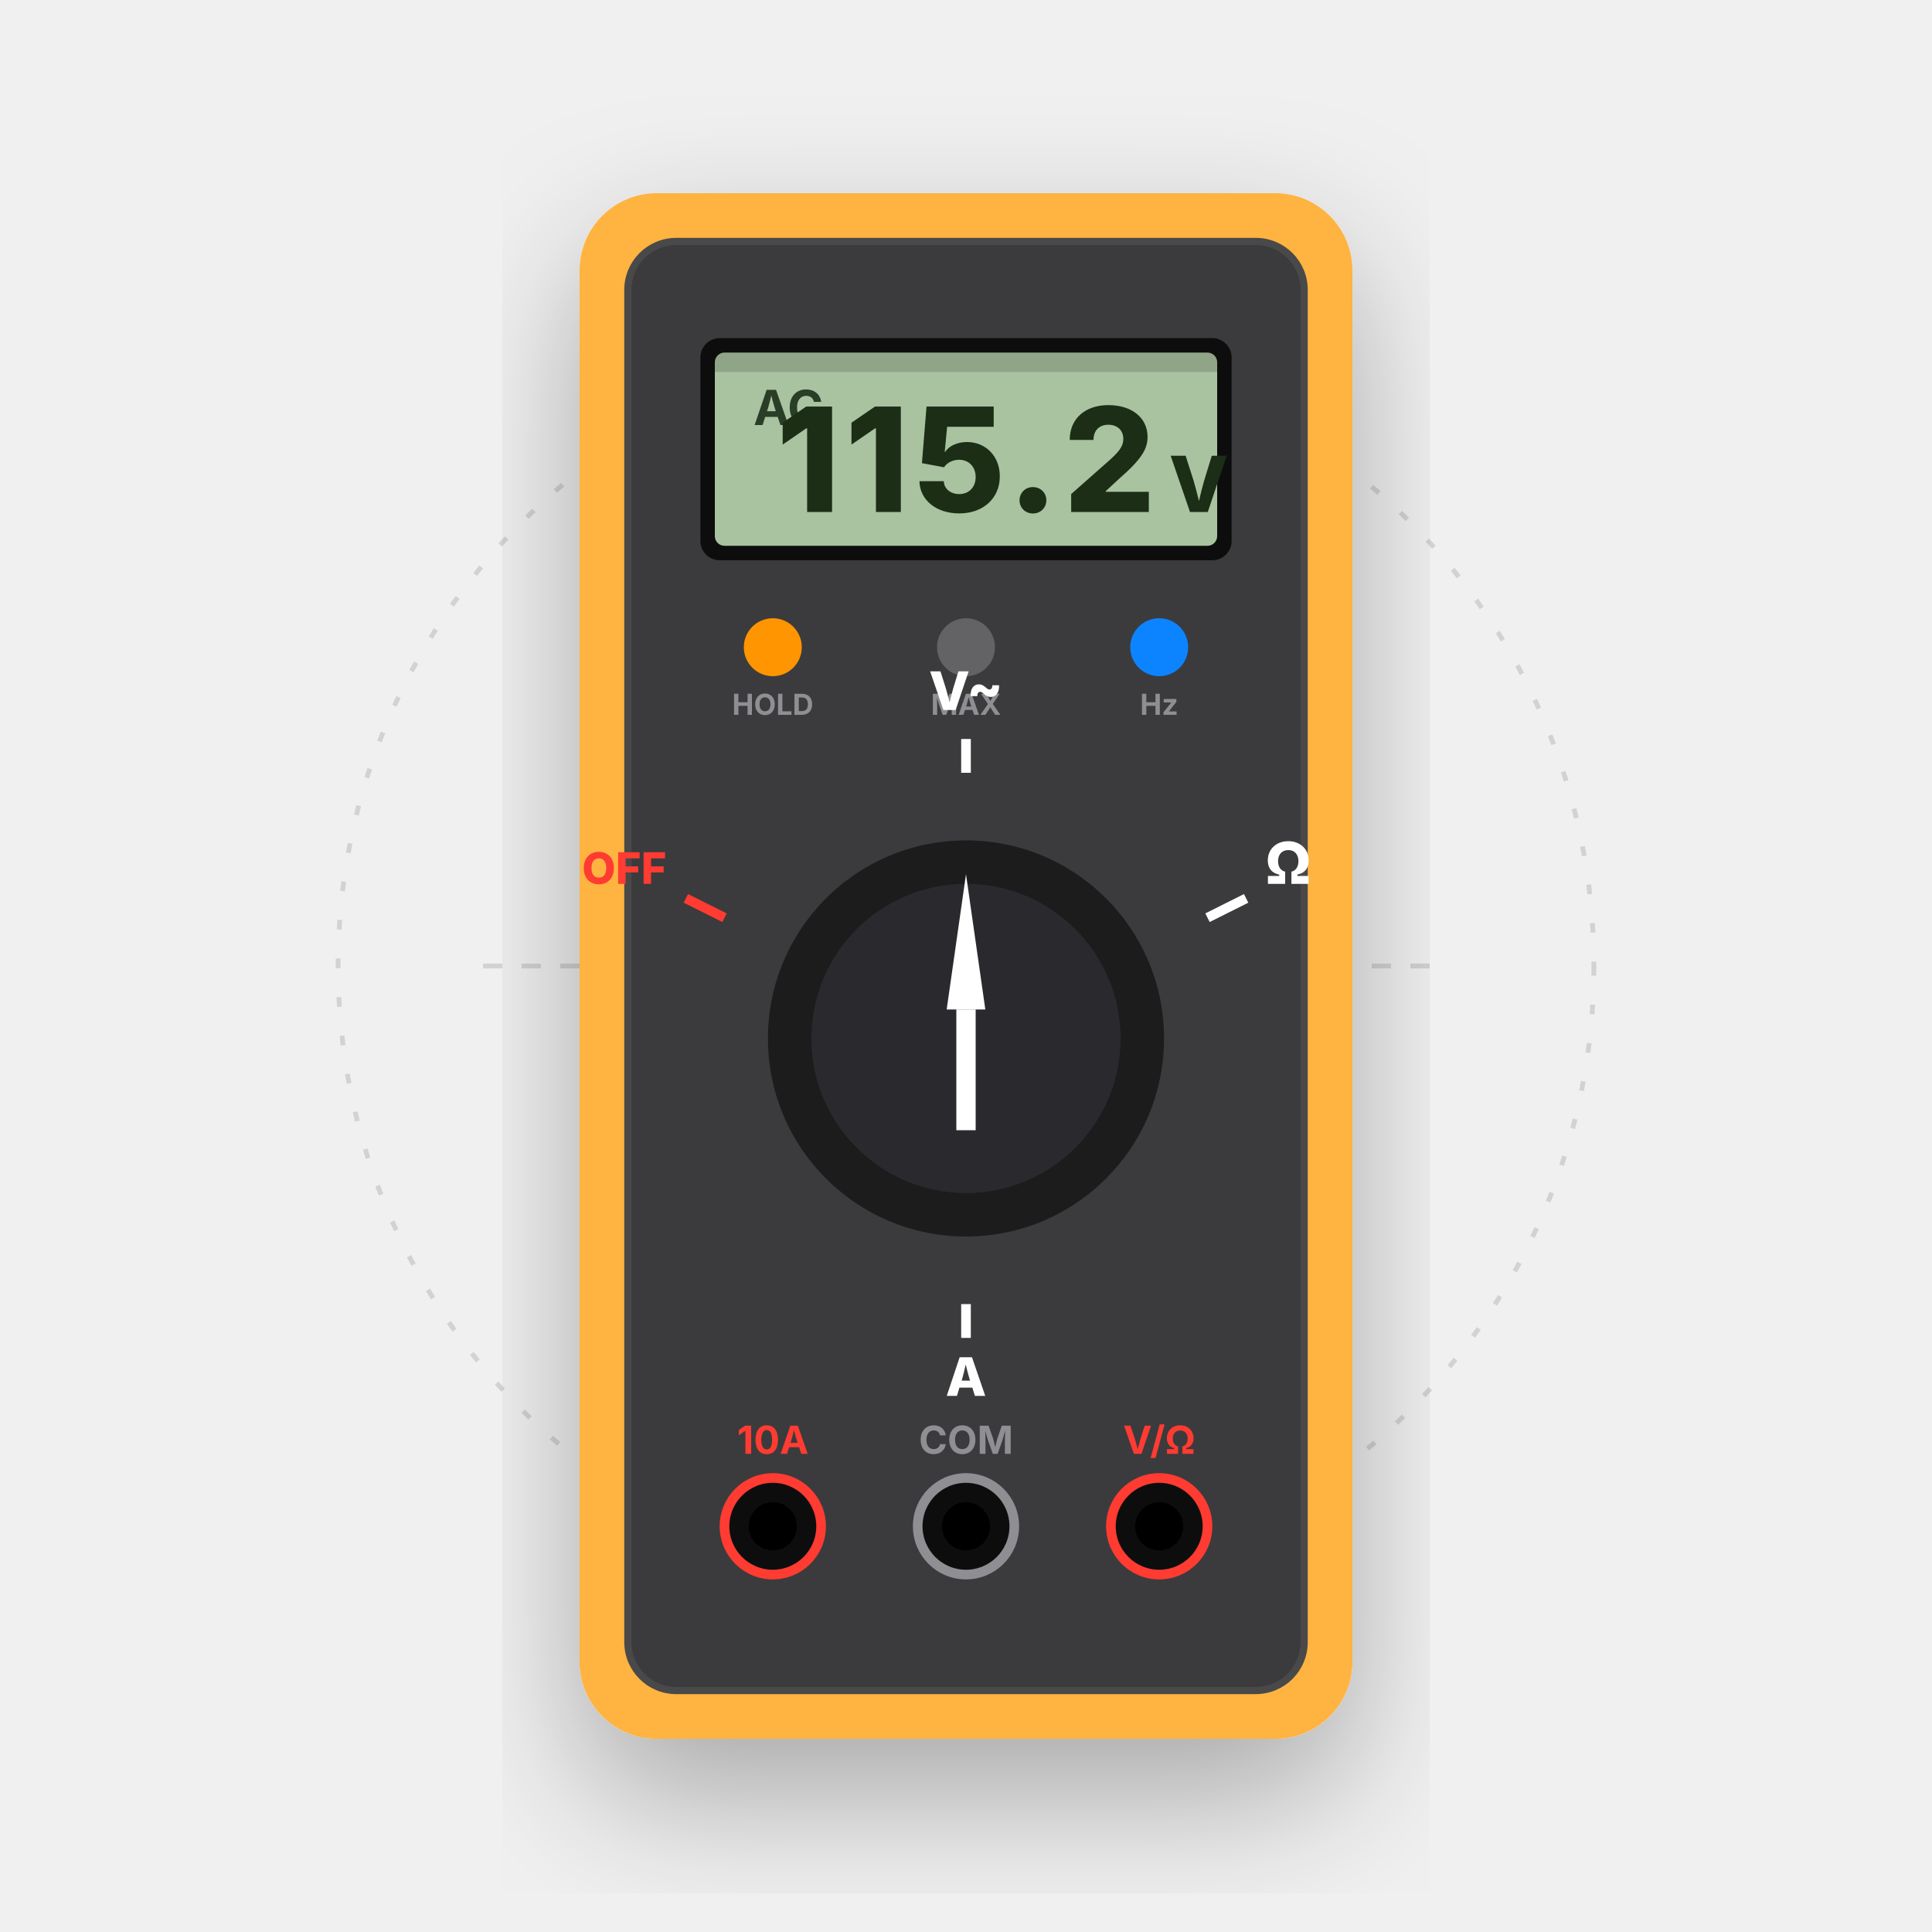
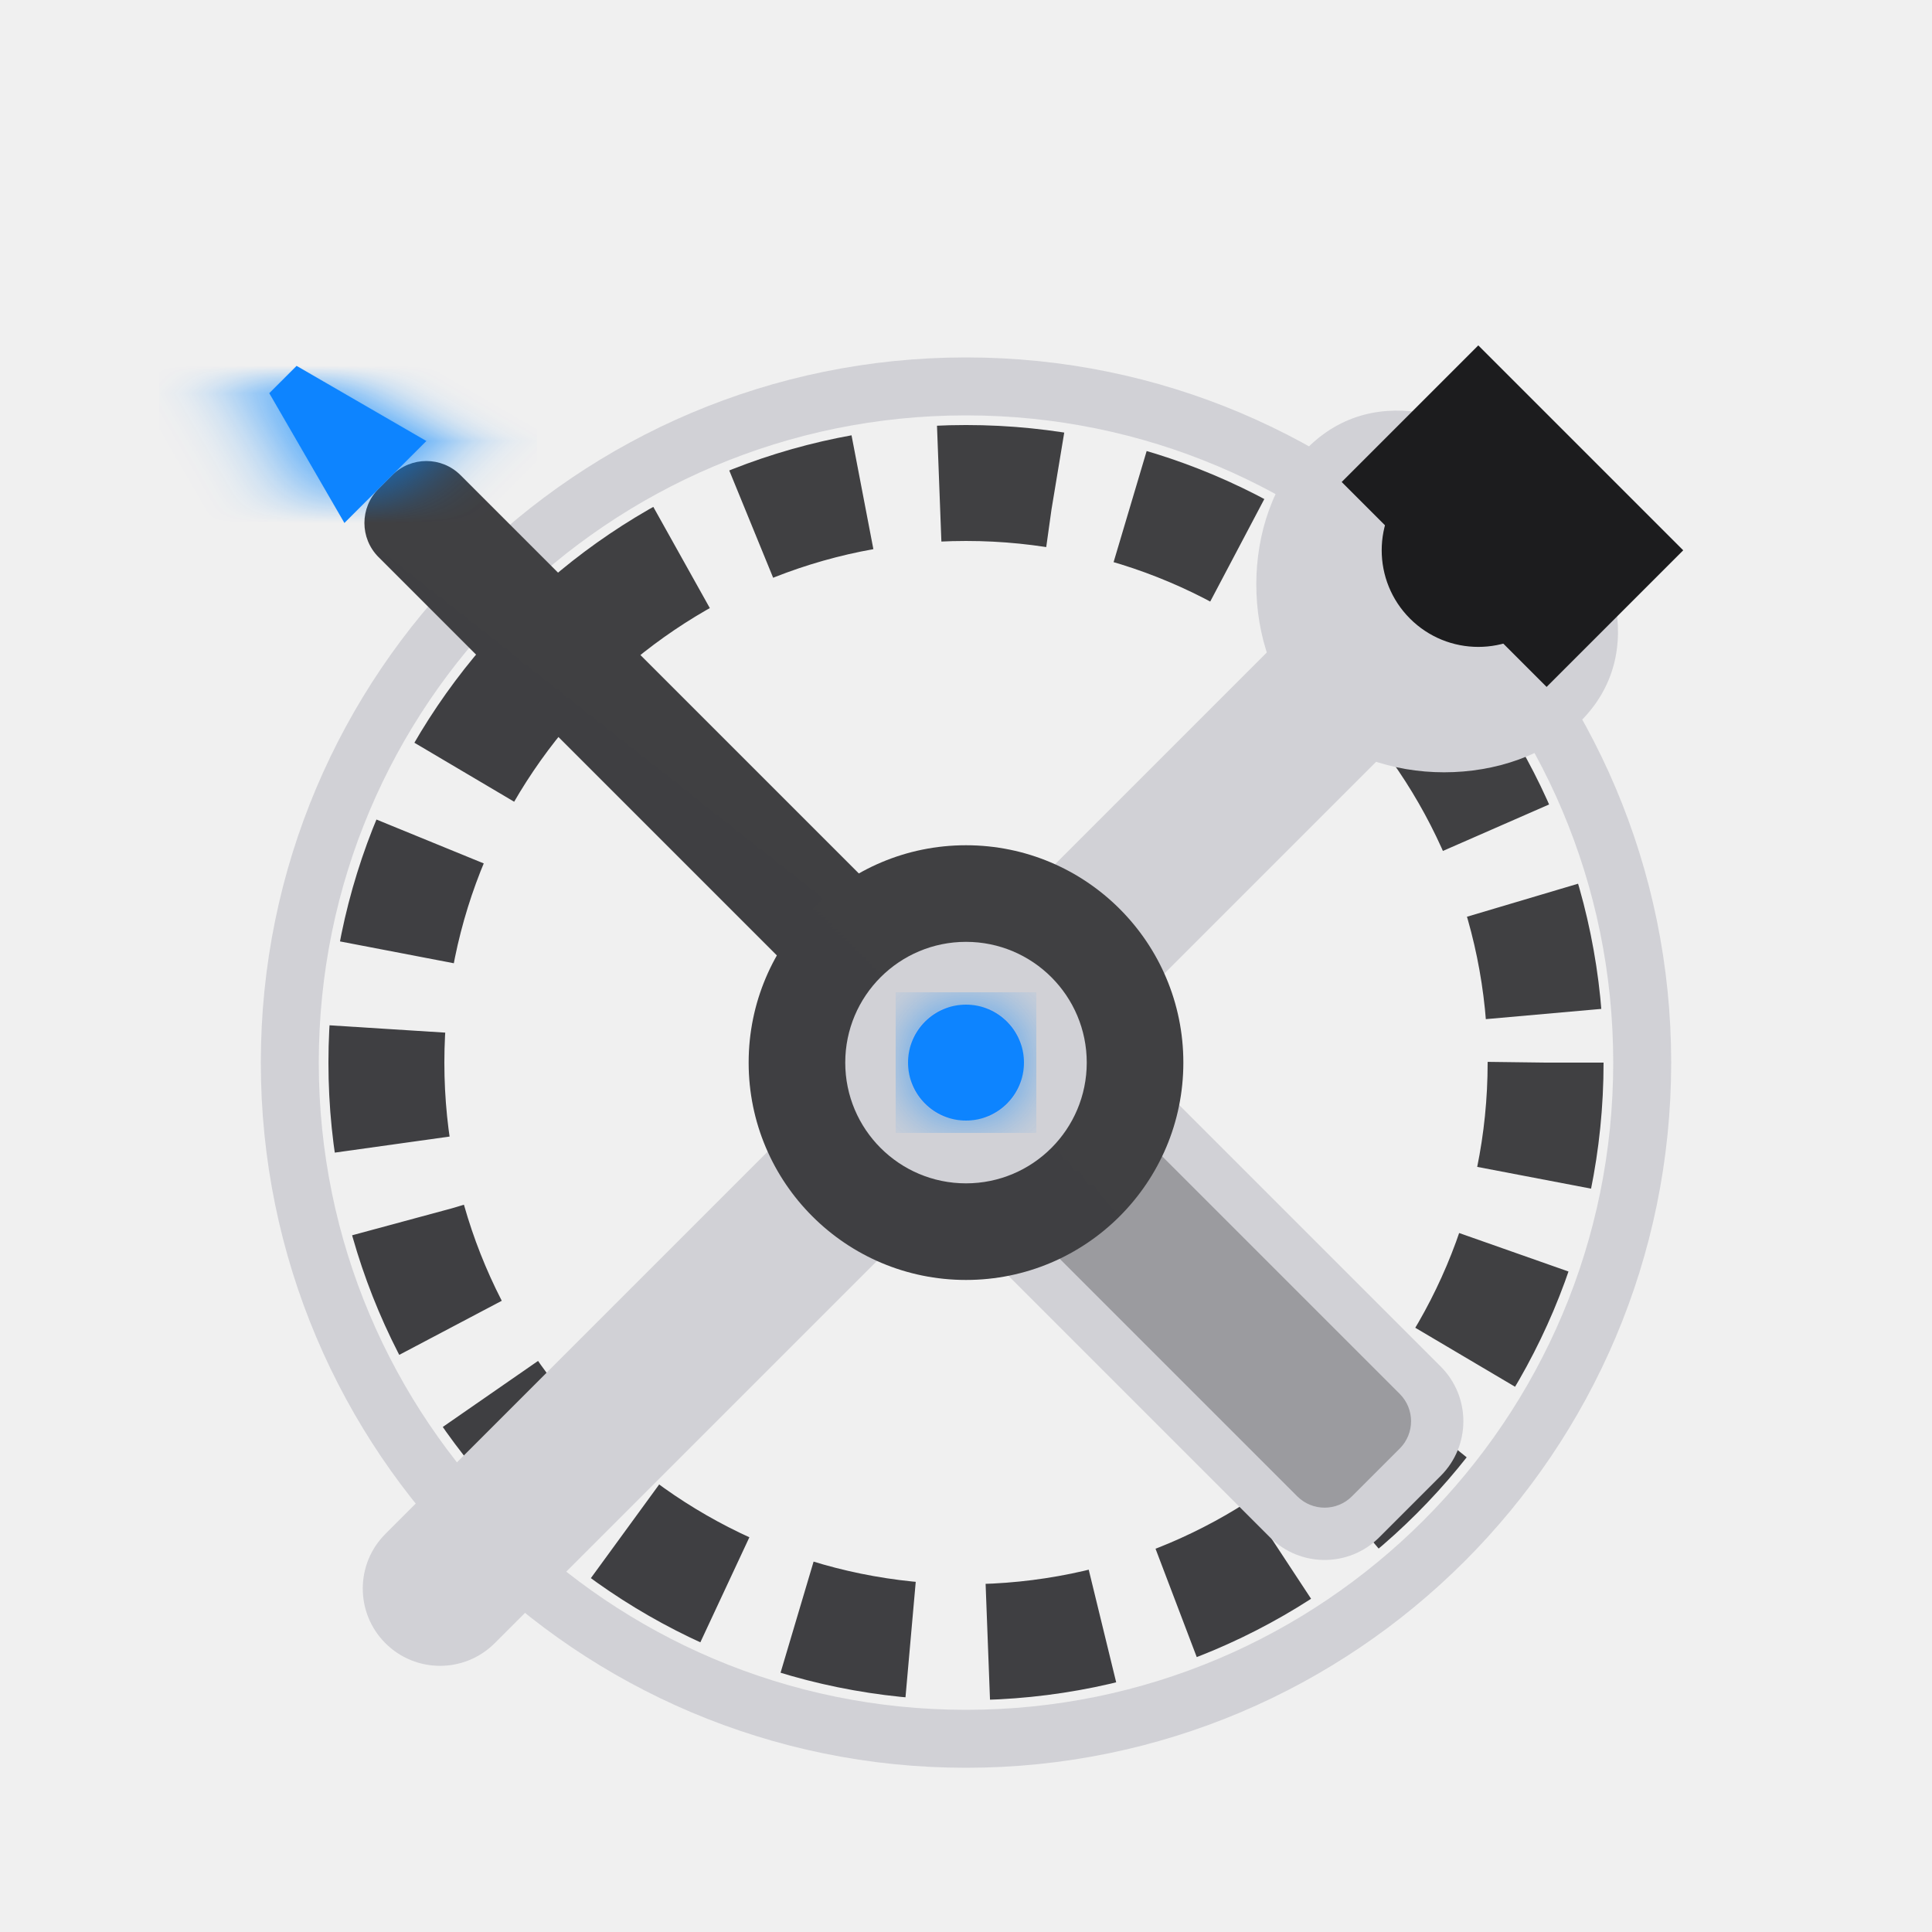
<svg xmlns="http://www.w3.org/2000/svg" viewBox="0 0 400 400" fill="none">
  <defs>
-     <linearGradient id="bodyDark" x1="0" y1="0" x2="400" y2="400">
-       <stop offset="0%" stop-color="#3A3A3C" />
-       <stop offset="100%" stop-color="#1C1C1E" />
+     <linearGradient id="metal" x1="0" y1="0" x2="400" y2="400">
+       <stop offset="0%" stop-color="#D1D1D6" />
+       <stop offset="50%" stop-color="#8E8E93" />
+       <stop offset="100%" stop-color="#3A3A3C" />
    </linearGradient>
-     <linearGradient id="rubberOrange" x1="0" y1="0" x2="400" y2="400">
-       <stop offset="0%" stop-color="#FFB340" />
-       <stop offset="100%" stop-color="#FF9500" />
+     <linearGradient id="metalDark" x1="0" y1="400" x2="400" y2="0">
+       <stop offset="0%" stop-color="#1C1C1E" />
+       <stop offset="100%" stop-color="#636366" />
    </linearGradient>
-     <linearGradient id="lcdScreen" x1="0" y1="0" x2="0" y2="100">
-       <stop offset="0%" stop-color="#A9C2A0" />
-       <stop offset="100%" stop-color="#8DA785" />
+     <linearGradient id="glowBlue" x1="0" y1="0" x2="400" y2="400">
+       <stop offset="0%" stop-color="#0A84FF" />
+       <stop offset="100%" stop-color="#30D158" />
    </linearGradient>
-     <filter id="shadow">
-       <feDropShadow dx="0" dy="12" stdDeviation="15" flood-color="#000000" flood-opacity="0.3" />
+     <filter id="glow">
+       <feGaussianBlur stdDeviation="8" result="blur" />
+       <feComposite in="SourceGraphic" in2="blur" operator="over" />
    </filter>
  </defs>
-   <g opacity="0.3">
-     <line x1="200" y1="100" x2="200" y2="300" stroke="#8E8E93" stroke-width="1" stroke-dasharray="4 4" />
-     <line x1="100" y1="200" x2="300" y2="200" stroke="#8E8E93" stroke-width="1" stroke-dasharray="4 4" />
-     <circle cx="200" cy="200" r="130" fill="none" stroke="#8E8E93" stroke-width="1" stroke-dasharray="2 6" />
+   <circle cx="200" cy="220" r="140" fill="none" stroke="url(#metal)" stroke-width="12" />
+   <circle cx="200" cy="220" r="120" fill="none" stroke="url(#metalDark)" stroke-width="24" stroke-dasharray="24 16" />
+   <g transform="rotate(-45 200 220)">
+     <rect x="188" y="50" width="24" height="200" rx="10" fill="url(#metalDark)" />
+     <rect x="175" y="230" width="50" height="120" rx="16" fill="url(#metal)" />
+     <rect x="185" y="240" width="30" height="100" rx="8" fill="#1C1C1E" opacity="0.3" />
+     <path d="M 188 50 L 196 20 L 204 20 L 212 50 Z" fill="url(#glowBlue)" filter="url(#glow)" />
  </g>
-   <g filter="url(#shadow)">
-     <rect x="120" y="40" width="160" height="320" rx="16" fill="url(#rubberOrange)" />
-     <rect x="130" y="50" width="140" height="300" rx="10" fill="url(#bodyDark)" stroke="#48484A" stroke-width="1.5" />
-     <rect x="145" y="70" width="110" height="46" rx="4" fill="#111" />
-     <rect x="148" y="73" width="104" height="40" rx="2" fill="url(#lcdScreen)" />
-     <rect x="148" y="73" width="104" height="4" fill="#000" opacity="0.15" />
-     <text x="156" y="88" font-family="-apple-system, sans-serif" font-size="10" font-weight="700" fill="#2C3E26">AC</text>
-     <text x="200" y="106" font-family="-apple-system, sans-serif" font-size="30" font-weight="800" fill="#1C2E16" text-anchor="middle" letter-spacing="1">115.2</text>
-     <text x="242" y="106" font-family="-apple-system, sans-serif" font-size="16" font-weight="800" fill="#1C2E16">V</text>
-     <g transform="translate(0, 134)">
-       <circle cx="160" cy="0" r="6" fill="#FF9500" />
-       <text x="160" y="14" font-family="-apple-system, sans-serif" font-size="6" font-weight="700" fill="#8E8E93" text-anchor="middle">HOLD</text>
-       <circle cx="200" cy="0" r="6" fill="#636366" />
-       <text x="200" y="14" font-family="-apple-system, sans-serif" font-size="6" font-weight="700" fill="#8E8E93" text-anchor="middle">MAX</text>
-       <circle cx="240" cy="0" r="6" fill="#0A84FF" />
-       <text x="240" y="14" font-family="-apple-system, sans-serif" font-size="6" font-weight="700" fill="#8E8E93" text-anchor="middle">Hz</text>
-     </g>
-     <g transform="translate(200, 215)">
-       <line x1="-50" y1="-25" x2="-58" y2="-29" stroke="#FF3B30" stroke-width="2" />
-       <text x="-62" y="-32" font-family="-apple-system, sans-serif" font-size="9" font-weight="800" fill="#FF3B30" text-anchor="end">OFF</text>
-       <line x1="0" y1="-55" x2="0" y2="-62" stroke="#FFF" stroke-width="2" />
-       <text x="0" y="-68" font-family="-apple-system, sans-serif" font-size="11" font-weight="800" fill="#FFF" text-anchor="middle">V~</text>
-       <line x1="50" y1="-25" x2="58" y2="-29" stroke="#FFF" stroke-width="2" />
-       <text x="62" y="-32" font-family="-apple-system, sans-serif" font-size="12" font-weight="800" fill="#FFF" text-anchor="start">Ω</text>
-       <line x1="0" y1="55" x2="0" y2="62" stroke="#FFF" stroke-width="2" />
-       <text x="0" y="74" font-family="-apple-system, sans-serif" font-size="11" font-weight="800" fill="#FFF" text-anchor="middle">A</text>
-       <circle cx="0" cy="0" r="42" fill="#1C1C1E" stroke="#3A3A3C" stroke-width="2" />
-       <circle cx="0" cy="0" r="32" fill="#2C2C2E" />
-       <polygon points="-4,-6 4,-6 0,-34" fill="#FFFFFF" />
-       <rect x="-2" y="-6" width="4" height="25" fill="#FFFFFF" />
-     </g>
-     <g transform="translate(0, 316)">
-       <circle cx="160" cy="0" r="10" fill="#111" stroke="#FF3B30" stroke-width="2" />
-       <circle cx="160" cy="0" r="5" fill="#000" />
-       <text x="160" y="-15" font-family="-apple-system, sans-serif" font-size="8" font-weight="700" fill="#FF3B30" text-anchor="middle">10A</text>
-       <circle cx="200" cy="0" r="10" fill="#111" stroke="#8E8E93" stroke-width="2" />
-       <circle cx="200" cy="0" r="5" fill="#000" />
-       <text x="200" y="-15" font-family="-apple-system, sans-serif" font-size="8" font-weight="700" fill="#8E8E93" text-anchor="middle">COM</text>
-       <circle cx="240" cy="0" r="10" fill="#111" stroke="#FF3B30" stroke-width="2" />
-       <circle cx="240" cy="0" r="5" fill="#000" />
-       <text x="240" y="-15" font-family="-apple-system, sans-serif" font-size="8" font-weight="700" fill="#FF3B30" text-anchor="middle">V/Ω</text>
-     </g>
+   <g transform="rotate(45 200 220)">
+     <rect x="184" y="50" width="32" height="340" rx="16" fill="url(#metal)" />
+     <path d="M 160 80 C 160 40, 240 40, 240 80 C 240 100, 220 120, 200 120 C 180 120, 160 100, 160 80 Z" fill="url(#metal)" />
+     <circle cx="200" cy="70" r="20" fill="#1C1C1E" />
+     <rect x="170" y="40" width="60" height="40" fill="#1C1C1E" />
  </g>
+   <circle cx="200" cy="220" r="45" fill="url(#metalDark)" />
+   <circle cx="200" cy="220" r="25" fill="url(#metal)" />
+   <circle cx="200" cy="220" r="12" fill="url(#glowBlue)" filter="url(#glow)" />
</svg>
